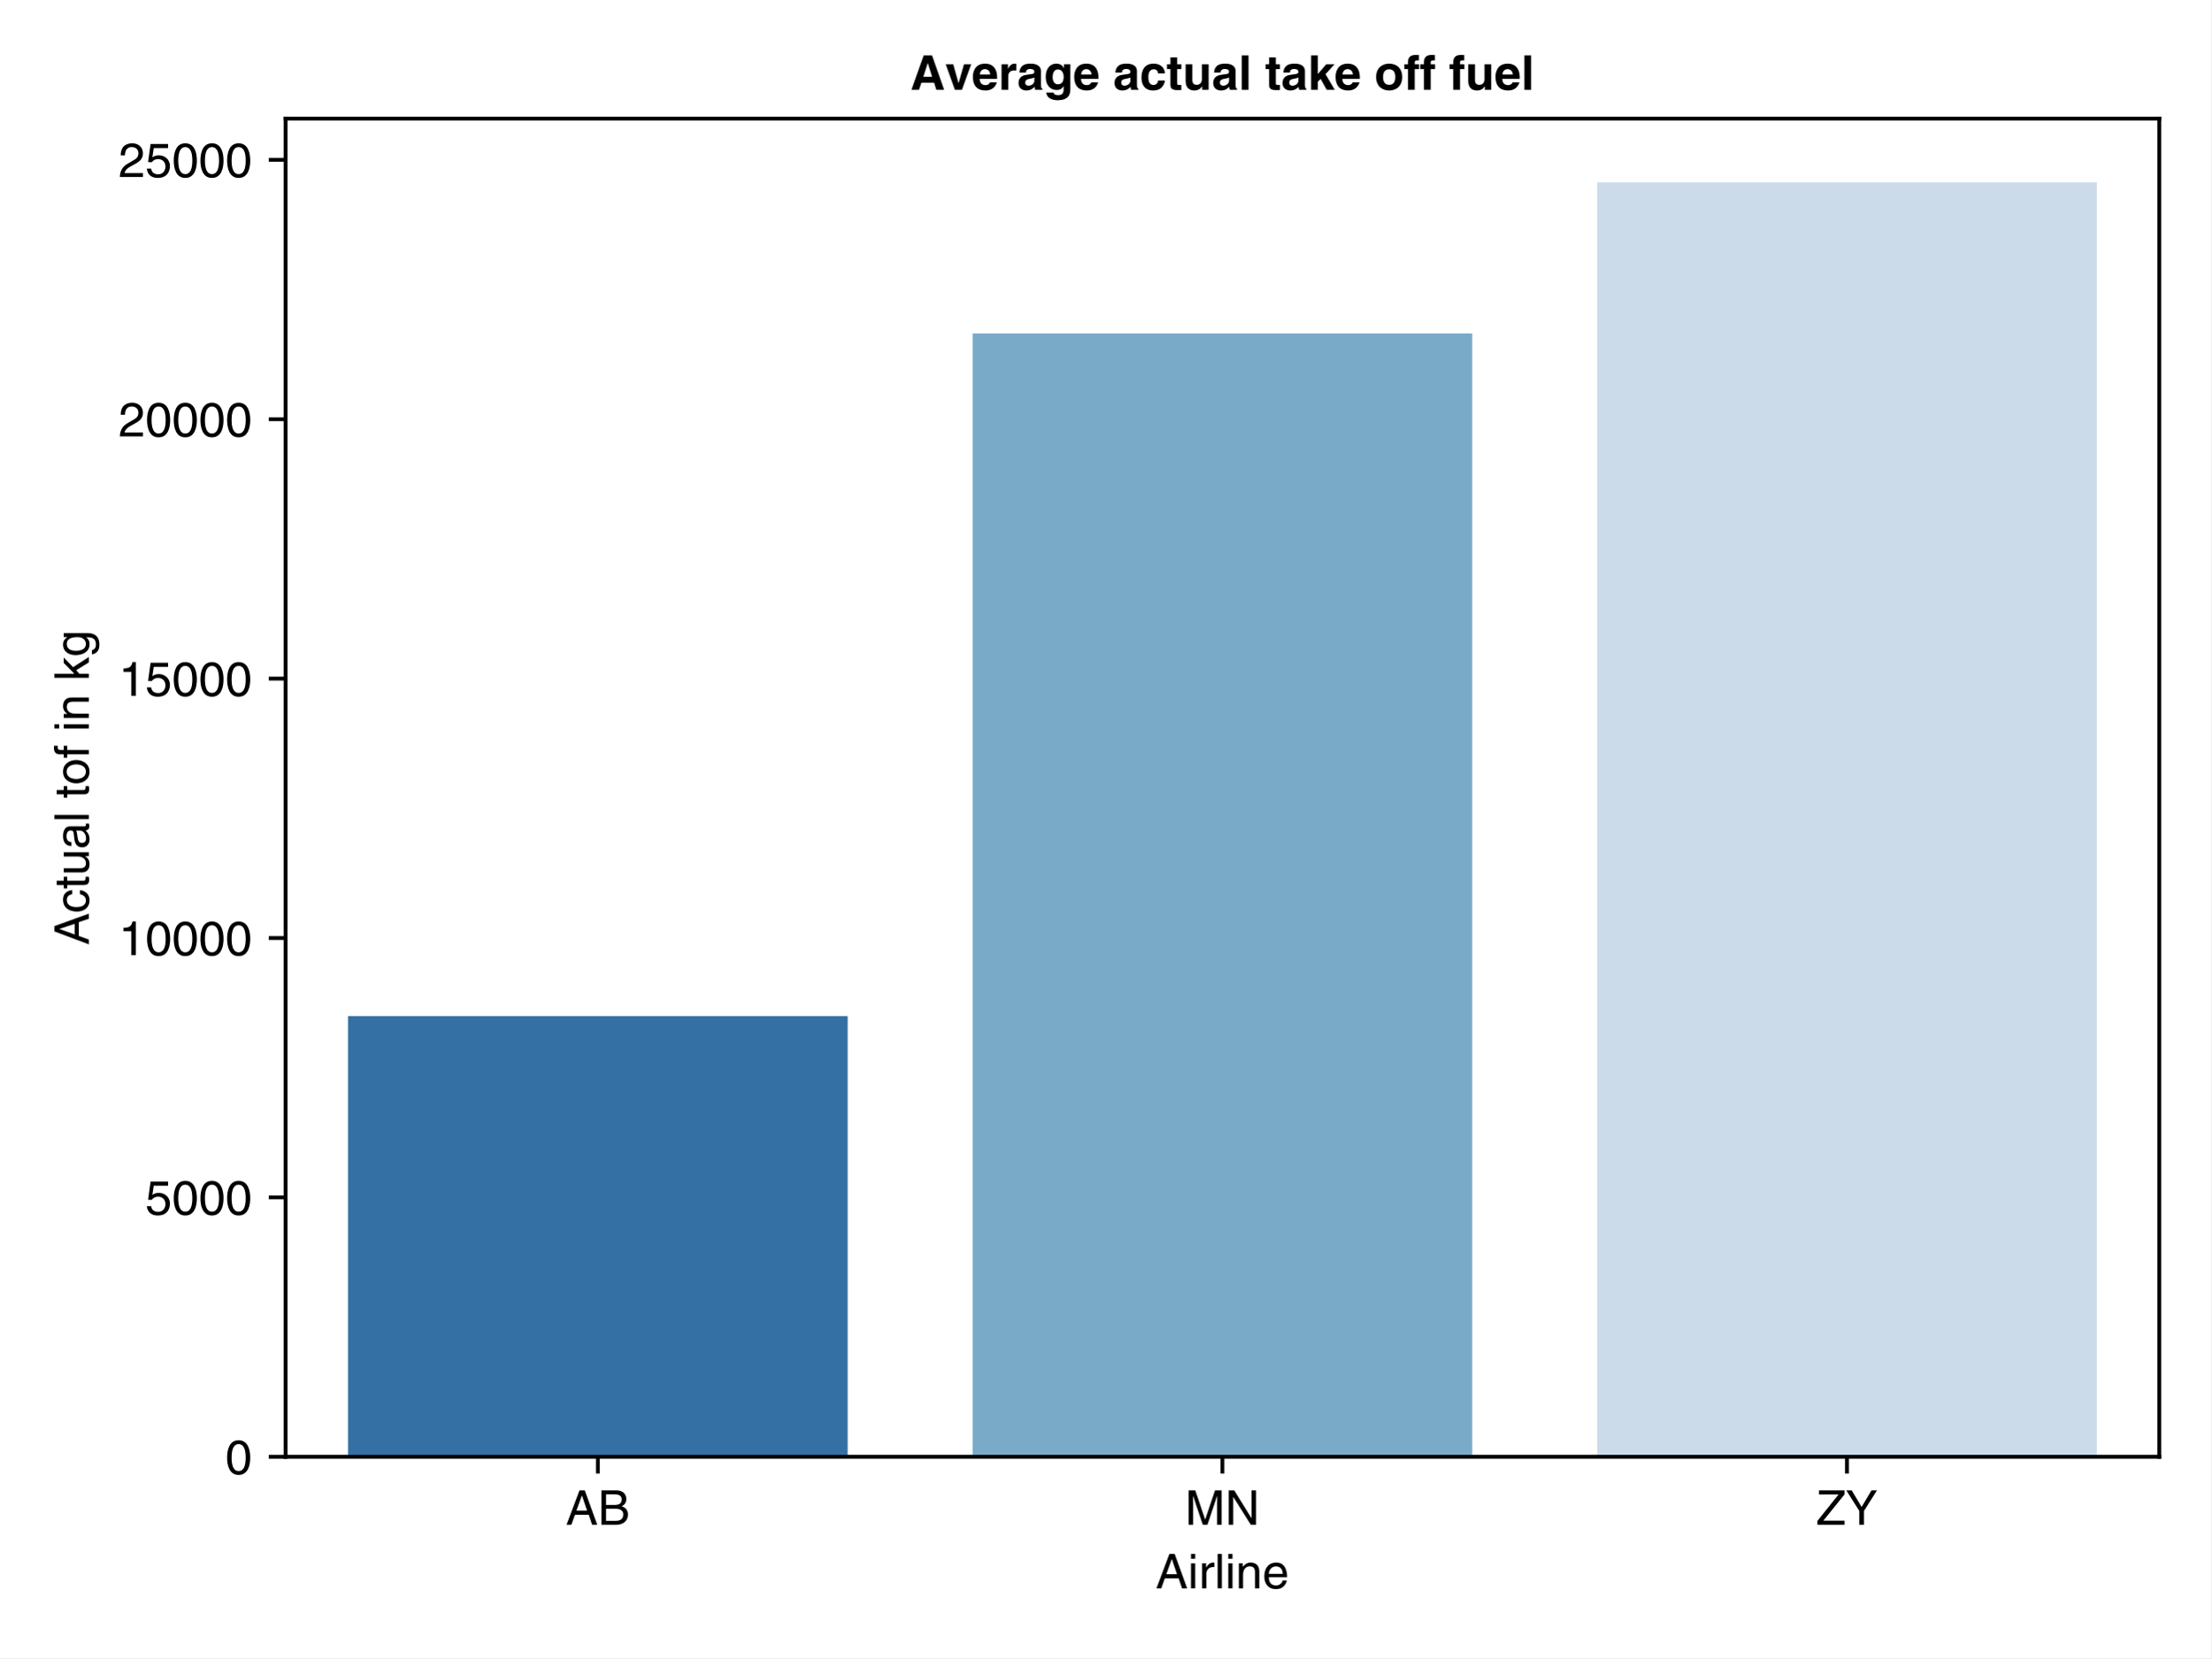
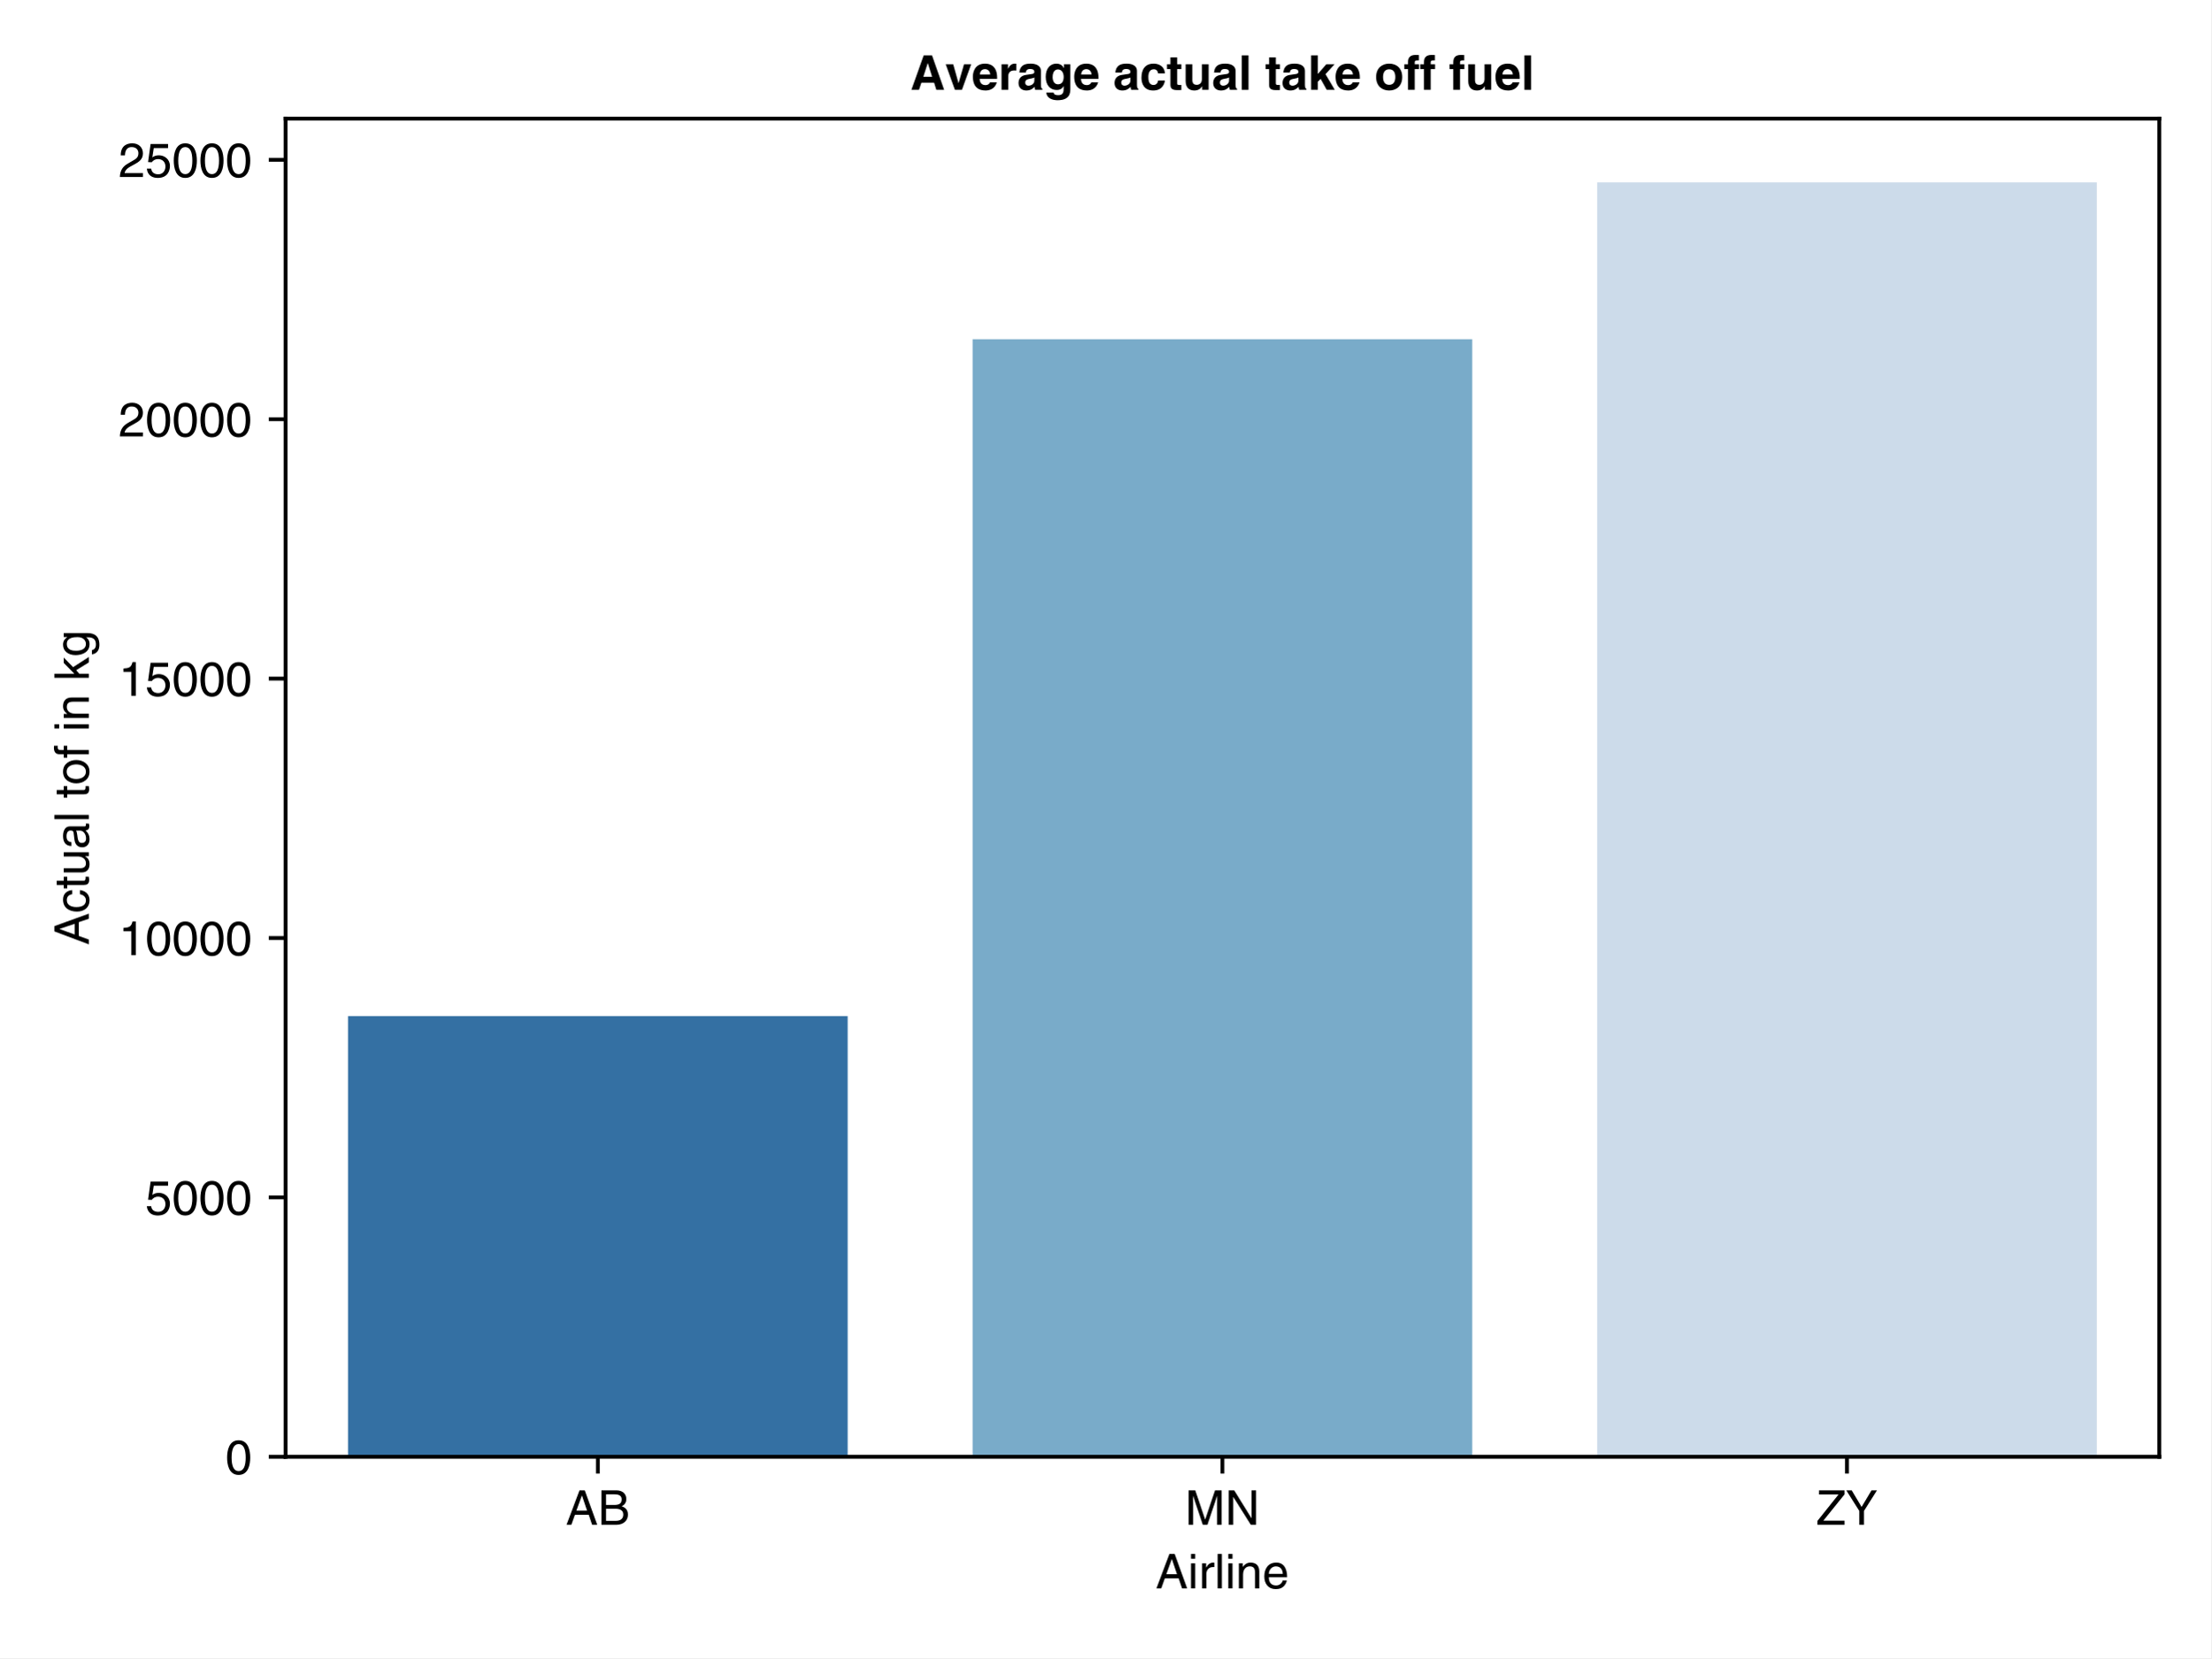
<svg xmlns="http://www.w3.org/2000/svg" xmlns:xlink="http://www.w3.org/1999/xlink" width="460.8pt" height="345.6pt" viewBox="0 0 460.8 345.6" version="1.1">
  <defs>
    <style type="text/css">*{stroke-linejoin: round; stroke-linecap: butt}</style>
  </defs>
  <g id="figure_1">
    <g id="patch_1">
      <path d="M 0 345.6  L 460.8 345.6  L 460.8 0  L 0 0  z " style="fill: #ffffff" />
    </g>
    <g id="axes_1">
      <g id="patch_2">
        <path d="M 59.51 303.64  L 450 303.64  L 450 24.72  L 59.51 24.72  z " style="fill: #ffffff" />
      </g>
      <g id="patch_3">
-         <path d="M 72.526 303.64  L 176.657 303.64  L 176.657 211.795  L 72.526 211.795  z " clip-path="url(#p80bba5abd1)" style="fill: #3470a3" />
+         <path d="M 72.526 303.64  L 176.657 303.64  L 176.657 211.795  L 72.526 211.795  z " clip-path="url(#p7223c6af2e)" style="fill: #3470a3" />
      </g>
      <g id="patch_4">
-         <path d="M 202.69 303.64  L 306.82 303.64  L 306.82 69.501  L 202.69 69.501  z " clip-path="url(#p80bba5abd1)" style="fill: #79abc9" />
+         <path d="M 202.69 303.64  L 306.82 303.64  L 306.82 70.701  L 202.69 70.701  z " clip-path="url(#p7223c6af2e)" style="fill: #79abc9" />
      </g>
      <g id="patch_5">
-         <path d="M 332.853 303.64  L 436.984 303.64  L 436.984 38.002  L 332.853 38.002  z " clip-path="url(#p80bba5abd1)" style="fill: #ccdbea" />
+         <path d="M 332.853 303.64  L 436.984 303.64  L 436.984 38.002  L 332.853 38.002  z " clip-path="url(#p7223c6af2e)" style="fill: #ccdbea" />
      </g>
      <g id="matplotlib.axis_1">
        <g id="xtick_1">
          <g id="line2d_1">
            <defs>
-               <path id="m10b622662f" d="M 0 0  L 0 3.5  " style="stroke: #000000; stroke-width: 0.8" />
+               <path id="m8683dacf7c" d="M 0 0  L 0 3.5  " style="stroke: #000000; stroke-width: 0.8" />
            </defs>
            <g>
-               <use xlink:href="#m10b622662f" x="124.592" y="303.64" style="stroke: #000000; stroke-width: 0.8" />
+               <use xlink:href="#m8683dacf7c" x="124.592" y="303.64" style="stroke: #000000; stroke-width: 0.8" />
            </g>
          </g>
          <g id="text_1">
            <g transform="translate(117.9214 317.8197) scale(0.1 -0.1)">
              <defs>
                <path id="Helvetica-41" d="M 3053 1338  L 3507 0  L 4186 0  L 2522 4595  L 1818 4595  L 90 0  L 730 0  L 1210 1338  L 3053 1338  z M 1402 1888  L 2138 3910  L 2150 3910  L 2829 1888  L 1402 1888  z " transform="scale(0.015625)" />
                <path id="Helvetica-42" d="M 1094 4064  L 2221 4064  C 2912 4064 3174 3821 3174 3392  C 3174 2829 2810 2650 2214 2650  L 1094 2650  L 1094 4064  z M 474 0  L 2451 0  C 3469 0 4013 621 4013 1357  C 4013 2144 3482 2355 3181 2477  C 3686 2714 3795 3136 3795 3437  C 3795 4064 3354 4595 2496 4595  L 474 4595  L 474 0  z M 1094 2144  L 2317 2144  C 2822 2144 3392 2016 3392 1370  C 3392 858 3066 531 2419 531  L 1094 531  L 1094 2144  z " transform="scale(0.015625)" />
              </defs>
              <use xlink:href="#Helvetica-41" />
              <use xlink:href="#Helvetica-42" x="66.7" />
            </g>
          </g>
        </g>
        <g id="xtick_2">
          <g id="line2d_2">
            <g>
-               <use xlink:href="#m10b622662f" x="254.755" y="303.64" style="stroke: #000000; stroke-width: 0.8" />
+               <use xlink:href="#m8683dacf7c" x="254.755" y="303.64" style="stroke: #000000; stroke-width: 0.8" />
            </g>
          </g>
          <g id="text_2">
            <g transform="translate(246.98 317.8197) scale(0.1 -0.1)">
              <defs>
                <path id="Helvetica-4d" d="M 4870 0  L 4870 4595  L 3987 4595  L 2682 710  L 2669 710  L 1357 4595  L 467 4595  L 467 0  L 1069 0  L 1069 2714  C 1069 2848 1056 3430 1056 3853  L 1069 3853  L 2362 0  L 2976 0  L 4269 3859  L 4282 3859  C 4282 3430 4269 2848 4269 2714  L 4269 0  L 4870 0  z " transform="scale(0.015625)" />
                <path id="Helvetica-4e" d="M 3533 883  L 3520 883  L 1222 4595  L 486 4595  L 486 0  L 1088 0  L 1088 3712  L 1101 3712  L 3437 0  L 4134 0  L 4134 4595  L 3533 4595  L 3533 883  z " transform="scale(0.015625)" />
              </defs>
              <use xlink:href="#Helvetica-4d" />
              <use xlink:href="#Helvetica-4e" x="83.3" />
            </g>
          </g>
        </g>
        <g id="xtick_3">
          <g id="line2d_3">
            <g>
-               <use xlink:href="#m10b622662f" x="384.918" y="303.64" style="stroke: #000000; stroke-width: 0.8" />
+               <use xlink:href="#m8683dacf7c" x="384.918" y="303.64" style="stroke: #000000; stroke-width: 0.8" />
            </g>
          </g>
          <g id="text_3">
            <g transform="translate(378.5285 317.8197) scale(0.1 -0.1)">
              <defs>
                <path id="Helvetica-5a" d="M 3763 550  L 934 550  L 3763 4058  L 3763 4595  L 358 4595  L 358 4045  L 2963 4045  L 147 518  L 147 0  L 3763 0  L 3763 550  z " transform="scale(0.015625)" />
                <path id="Helvetica-59" d="M 2445 1850  L 4179 4595  L 3450 4595  L 2131 2387  L 813 4595  L 90 4595  L 1824 1850  L 1824 0  L 2445 0  L 2445 1850  z " transform="scale(0.015625)" />
              </defs>
              <use xlink:href="#Helvetica-5a" />
              <use xlink:href="#Helvetica-59" x="61.1" />
            </g>
          </g>
        </g>
        <g id="text_4">
          <g transform="translate(240.8652 331.0697) scale(0.1 -0.1)">
            <defs>
              <path id="Helvetica-69" d="M 992 3347  L 429 3347  L 429 0  L 992 0  L 992 3347  z M 992 3955  L 992 4595  L 429 4595  L 429 3955  L 992 3955  z " transform="scale(0.015625)" />
              <path id="Helvetica-72" d="M 1056 1946  C 1056 2432 1389 2842 1914 2842  L 2125 2842  L 2125 3424  C 2080 3437 2048 3443 1978 3443  C 1555 3443 1261 3181 1037 2790  L 1024 2790  L 1024 3347  L 493 3347  L 493 0  L 1056 0  L 1056 1946  z " transform="scale(0.015625)" />
              <path id="Helvetica-6c" d="M 992 4595  L 429 4595  L 429 0  L 992 0  L 992 4595  z " transform="scale(0.015625)" />
              <path id="Helvetica-6e" d="M 3142 2278  C 3142 3232 2490 3443 1971 3443  C 1395 3443 1082 3053 960 2874  L 947 2874  L 947 3347  L 416 3347  L 416 0  L 979 0  L 979 1824  C 979 2733 1542 2938 1862 2938  C 2413 2938 2579 2643 2579 2061  L 2579 0  L 3142 0  L 3142 2278  z " transform="scale(0.015625)" />
              <path id="Helvetica-65" d="M 2694 1050  C 2675 800 2362 390 1830 390  C 1184 390 858 794 858 1491  L 3302 1491  C 3302 2675 2829 3443 1862 3443  C 755 3443 256 2618 256 1581  C 256 614 813 -96 1754 -96  C 2291 -96 2509 32 2662 134  C 3085 416 3238 890 3258 1050  L 2694 1050  z M 858 1939  C 858 2458 1267 2938 1786 2938  C 2470 2938 2688 2458 2720 1939  L 858 1939  z " transform="scale(0.015625)" />
            </defs>
            <use xlink:href="#Helvetica-41" />
            <use xlink:href="#Helvetica-69" x="66.7" />
            <use xlink:href="#Helvetica-72" x="88.9" />
            <use xlink:href="#Helvetica-6c" x="122.2" />
            <use xlink:href="#Helvetica-69" x="144.4" />
            <use xlink:href="#Helvetica-6e" x="166.6" />
            <use xlink:href="#Helvetica-65" x="222.2" />
          </g>
        </g>
      </g>
      <g id="matplotlib.axis_2">
        <g id="ytick_1">
          <g id="line2d_4">
            <defs>
-               <path id="m8d94bef841" d="M 0 0  L -3.5 0  " style="stroke: #000000; stroke-width: 0.8" />
+               <path id="m33c26ecc20" d="M 0 0  L -3.5 0  " style="stroke: #000000; stroke-width: 0.8" />
            </defs>
            <g>
-               <use xlink:href="#m8d94bef841" x="59.51" y="303.64" style="stroke: #000000; stroke-width: 0.8" />
+               <use xlink:href="#m33c26ecc20" x="59.51" y="303.64" style="stroke: #000000; stroke-width: 0.8" />
            </g>
          </g>
          <g id="text_5">
            <g transform="translate(46.95063 307.2298) scale(0.1 -0.1)">
              <defs>
                <path id="Helvetica-30" d="M 2720 2189  C 2720 1062 2426 384 1779 384  C 1133 384 838 1062 838 2189  C 838 3315 1133 3994 1779 3994  C 2426 3994 2720 3315 2720 2189  z M 3322 2189  C 3322 3123 3072 4499 1779 4499  C 486 4499 237 3123 237 2189  C 237 1254 486 -122 1779 -122  C 3072 -122 3322 1254 3322 2189  z " transform="scale(0.015625)" />
              </defs>
              <use xlink:href="#Helvetica-30" />
            </g>
          </g>
        </g>
        <g id="ytick_2">
          <g id="line2d_5">
            <g>
-               <use xlink:href="#m8d94bef841" x="59.51" y="249.572" style="stroke: #000000; stroke-width: 0.8" />
+               <use xlink:href="#m33c26ecc20" x="59.51" y="249.572" style="stroke: #000000; stroke-width: 0.8" />
            </g>
          </g>
          <g id="text_6">
            <g transform="translate(30.2725 253.1622) scale(0.1 -0.1)">
              <defs>
                <path id="Helvetica-35" d="M 1133 3853  L 3040 3853  L 3040 4403  L 710 4403  L 371 1990  L 858 1965  C 1069 2240 1363 2394 1690 2394  C 2246 2394 2688 2042 2688 1395  C 2688 832 2323 365 1741 365  C 1235 365 845 595 787 1120  L 205 1120  C 314 115 1069 -122 1658 -122  C 3066 -122 3290 960 3290 1459  C 3290 2387 2541 2899 1811 2899  C 1408 2899 1133 2765 941 2618  L 1133 3853  z " transform="scale(0.015625)" />
              </defs>
              <use xlink:href="#Helvetica-35" />
              <use xlink:href="#Helvetica-30" x="55.6" />
              <use xlink:href="#Helvetica-30" x="111.2" />
              <use xlink:href="#Helvetica-30" x="166.8" />
            </g>
          </g>
        </g>
        <g id="ytick_3">
          <g id="line2d_6">
            <g>
-               <use xlink:href="#m8d94bef841" x="59.51" y="195.505" style="stroke: #000000; stroke-width: 0.8" />
+               <use xlink:href="#m33c26ecc20" x="59.51" y="195.505" style="stroke: #000000; stroke-width: 0.8" />
            </g>
          </g>
          <g id="text_7">
            <g transform="translate(24.71313 199.0945) scale(0.1 -0.1)">
              <defs>
                <path id="Helvetica-31" d="M 2298 4499  L 1856 4499  C 1677 3763 1376 3693 646 3642  L 646 3194  L 1696 3194  L 1696 0  L 2298 0  L 2298 4499  z " transform="scale(0.015625)" />
              </defs>
              <use xlink:href="#Helvetica-31" />
              <use xlink:href="#Helvetica-30" x="55.6" />
              <use xlink:href="#Helvetica-30" x="111.2" />
              <use xlink:href="#Helvetica-30" x="166.8" />
              <use xlink:href="#Helvetica-30" x="222.4" />
            </g>
          </g>
        </g>
        <g id="ytick_4">
          <g id="line2d_7">
            <g>
-               <use xlink:href="#m8d94bef841" x="59.51" y="141.437" style="stroke: #000000; stroke-width: 0.8" />
+               <use xlink:href="#m33c26ecc20" x="59.51" y="141.437" style="stroke: #000000; stroke-width: 0.8" />
            </g>
          </g>
          <g id="text_8">
            <g transform="translate(24.71313 145.0268) scale(0.1 -0.1)">
              <use xlink:href="#Helvetica-31" />
              <use xlink:href="#Helvetica-35" x="55.6" />
              <use xlink:href="#Helvetica-30" x="111.2" />
              <use xlink:href="#Helvetica-30" x="166.8" />
              <use xlink:href="#Helvetica-30" x="222.4" />
            </g>
          </g>
        </g>
        <g id="ytick_5">
          <g id="line2d_8">
            <g>
-               <use xlink:href="#m8d94bef841" x="59.51" y="87.369" style="stroke: #000000; stroke-width: 0.8" />
+               <use xlink:href="#m33c26ecc20" x="59.51" y="87.369" style="stroke: #000000; stroke-width: 0.8" />
            </g>
          </g>
          <g id="text_9">
            <g transform="translate(24.71313 90.95914) scale(0.1 -0.1)">
              <defs>
                <path id="Helvetica-32" d="M 845 2886  C 864 3200 902 3994 1754 3994  C 2413 3994 2643 3539 2643 3181  C 2643 2592 2298 2406 1818 2131  L 1222 1786  C 621 1434 198 934 166 0  L 3245 0  L 3245 531  L 800 531  C 826 704 960 1056 1574 1395  L 2042 1651  C 2714 2010 3245 2349 3245 3155  C 3245 3994 2618 4499 1837 4499  C 1350 4499 282 4352 282 2886  L 845 2886  z " transform="scale(0.015625)" />
              </defs>
              <use xlink:href="#Helvetica-32" />
              <use xlink:href="#Helvetica-30" x="55.6" />
              <use xlink:href="#Helvetica-30" x="111.2" />
              <use xlink:href="#Helvetica-30" x="166.8" />
              <use xlink:href="#Helvetica-30" x="222.4" />
            </g>
          </g>
        </g>
        <g id="ytick_6">
          <g id="line2d_9">
            <g>
-               <use xlink:href="#m8d94bef841" x="59.51" y="33.302" style="stroke: #000000; stroke-width: 0.8" />
+               <use xlink:href="#m33c26ecc20" x="59.51" y="33.302" style="stroke: #000000; stroke-width: 0.8" />
            </g>
          </g>
          <g id="text_10">
            <g transform="translate(24.71313 36.89146) scale(0.1 -0.1)">
              <use xlink:href="#Helvetica-32" />
              <use xlink:href="#Helvetica-35" x="55.6" />
              <use xlink:href="#Helvetica-30" x="111.2" />
              <use xlink:href="#Helvetica-30" x="166.8" />
              <use xlink:href="#Helvetica-30" x="222.4" />
            </g>
          </g>
        </g>
        <g id="text_11">
          <g transform="translate(18.51312 196.973) rotate(-90) scale(0.1 -0.1)">
            <defs>
              <path id="Helvetica-63" d="M 3053 2221  C 3008 2803 2675 3443 1798 3443  C 691 3443 192 2618 192 1581  C 192 614 749 -96 1690 -96  C 2669 -96 2995 653 3053 1184  L 2509 1184  C 2413 672 2086 390 1709 390  C 934 390 794 1101 794 1677  C 794 2272 1018 2938 1715 2938  C 2189 2938 2438 2669 2509 2221  L 3053 2221  z " transform="scale(0.015625)" />
              <path id="Helvetica-74" d="M 1645 2880  L 1645 3347  L 1107 3347  L 1107 4282  L 544 4282  L 544 3347  L 90 3347  L 90 2880  L 544 2880  L 544 672  C 544 269 666 -45 1222 -45  C 1280 -45 1440 -19 1645 0  L 1645 442  L 1446 442  C 1331 442 1107 442 1107 704  L 1107 2880  L 1645 2880  z " transform="scale(0.015625)" />
              <path id="Helvetica-75" d="M 3130 0  L 3130 3347  L 2566 3347  L 2566 1504  C 2566 1018 2355 390 1645 390  C 1280 390 998 576 998 1126  L 998 3347  L 435 3347  L 435 941  C 435 141 1030 -96 1523 -96  C 2061 -96 2349 109 2586 499  L 2598 486  L 2598 0  L 3130 0  z " transform="scale(0.015625)" />
              <path id="Helvetica-61" d="M 915 2330  C 954 2586 1043 2976 1683 2976  C 2214 2976 2470 2784 2470 2432  C 2470 2099 2310 2048 2176 2035  L 1248 1920  C 314 1805 230 1152 230 870  C 230 294 666 -96 1280 -96  C 1933 -96 2272 211 2490 448  C 2509 192 2586 -64 3085 -64  C 3213 -64 3296 -26 3392 0  L 3392 410  C 3328 397 3258 384 3206 384  C 3091 384 3021 442 3021 582  L 3021 2509  C 3021 3366 2048 3443 1779 3443  C 954 3443 422 3130 397 2330  L 915 2330  z M 2458 1158  C 2458 710 1946 371 1421 371  C 998 371 813 589 813 954  C 813 1376 1254 1459 1530 1498  C 2227 1587 2368 1638 2458 1709  L 2458 1158  z " transform="scale(0.015625)" />
              <path id="Helvetica-20" transform="scale(0.015625)" />
              <path id="Helvetica-6f" d="M 224 1677  C 224 813 710 -90 1779 -90  C 2848 -90 3334 813 3334 1677  C 3334 2541 2848 3443 1779 3443  C 710 3443 224 2541 224 1677  z M 806 1677  C 806 2125 973 2957 1779 2957  C 2586 2957 2752 2125 2752 1677  C 2752 1229 2586 397 1779 397  C 973 397 806 1229 806 1677  z " transform="scale(0.015625)" />
              <path id="Helvetica-66" d="M 1677 2880  L 1677 3347  L 1114 3347  L 1114 3763  C 1114 4032 1203 4154 1446 4154  C 1517 4154 1606 4147 1677 4141  L 1677 4646  C 1587 4653 1504 4659 1421 4659  C 870 4659 550 4429 550 3923  L 550 3347  L 90 3347  L 90 2880  L 550 2880  L 550 0  L 1114 0  L 1114 2880  L 1677 2880  z " transform="scale(0.015625)" />
              <path id="Helvetica-6b" d="M 1850 2099  L 3130 3347  L 2413 3347  L 973 1933  L 973 4595  L 429 4595  L 429 0  L 973 0  L 973 1267  L 1440 1690  L 2483 0  L 3206 0  L 1850 2099  z " transform="scale(0.015625)" />
              <path id="Helvetica-67" d="M 838 1683  C 838 2112 883 2938 1754 2938  C 2566 2938 2656 2061 2656 1517  C 2656 627 2099 390 1741 390  C 1126 390 838 947 838 1683  z M 3194 3347  L 2662 3347  L 2662 2874  L 2650 2874  C 2515 3066 2259 3443 1651 3443  C 762 3443 256 2714 256 1773  C 256 973 589 -96 1728 -96  C 2176 -96 2470 115 2618 352  L 2618 378  L 2630 378  L 2630 237  C 2630 -160 2650 -941 1677 -941  C 1542 -941 1024 -941 922 -410  L 358 -410  C 467 -1299 1242 -1408 1638 -1408  C 3187 -1408 3194 -205 3194 275  L 3194 3347  z " transform="scale(0.015625)" />
            </defs>
            <use xlink:href="#Helvetica-41" />
            <use xlink:href="#Helvetica-63" x="66.7" />
            <use xlink:href="#Helvetica-74" x="116.7" />
            <use xlink:href="#Helvetica-75" x="144.5" />
            <use xlink:href="#Helvetica-61" x="200.1" />
            <use xlink:href="#Helvetica-6c" x="255.7" />
            <use xlink:href="#Helvetica-20" x="277.9" />
            <use xlink:href="#Helvetica-74" x="305.7" />
            <use xlink:href="#Helvetica-6f" x="333.5" />
            <use xlink:href="#Helvetica-66" x="389.1" />
            <use xlink:href="#Helvetica-20" x="416.9" />
            <use xlink:href="#Helvetica-69" x="444.7" />
            <use xlink:href="#Helvetica-6e" x="466.9" />
            <use xlink:href="#Helvetica-20" x="522.5" />
            <use xlink:href="#Helvetica-6b" x="550.3" />
            <use xlink:href="#Helvetica-67" x="600.3" />
          </g>
        </g>
      </g>
      <g id="patch_6">
        <path d="M 59.51 303.64  L 59.51 24.72  " style="fill: none; stroke: #000000; stroke-width: 0.8; stroke-linejoin: miter; stroke-linecap: square" />
      </g>
      <g id="patch_7">
        <path d="M 450 303.64  L 450 24.72  " style="fill: none; stroke: #000000; stroke-width: 0.8; stroke-linejoin: miter; stroke-linecap: square" />
      </g>
      <g id="patch_8">
        <path d="M 59.51 303.64  L 450 303.64  " style="fill: none; stroke: #000000; stroke-width: 0.8; stroke-linejoin: miter; stroke-linecap: square" />
      </g>
      <g id="patch_9">
        <path d="M 59.51 24.72  L 450 24.72  " style="fill: none; stroke: #000000; stroke-width: 0.8; stroke-linejoin: miter; stroke-linecap: square" />
      </g>
      <g id="text_12">
        <g transform="translate(189.7409 18.72) scale(0.1 -0.1)">
          <defs>
            <path id="HelveticaCE-Bold-41" d="M 1459 947  L 3155 947  L 3450 0  L 4493 0  L 2874 4595  L 1766 4595  L 128 0  L 1139 0  L 1459 947  z M 2304 3558  L 2317 3558  L 2886 1741  L 1715 1741  L 2304 3558  z " transform="scale(0.015625)" />
            <path id="HelveticaCE-Bold-76" d="M 3475 3405  L 2522 3405  L 1798 896  L 1786 896  L 1082 3405  L 83 3405  L 1306 0  L 2246 0  L 3475 3405  z " transform="scale(0.015625)" />
            <path id="HelveticaCE-Bold-65" d="M 2419 998  C 2349 755 2093 627 1843 627  C 1120 627 1069 1203 1043 1459  L 3379 1459  L 3379 1619  C 3379 3174 2451 3494 1779 3494  C 288 3494 147 2182 147 1773  C 147 371 883 -90 1843 -90  C 2426 -90 3104 179 3341 998  L 2419 998  z M 1069 2042  C 1120 2490 1344 2758 1766 2758  C 2054 2758 2406 2592 2458 2042  L 1069 2042  z " transform="scale(0.015625)" />
            <path id="HelveticaCE-Bold-72" d="M 410 0  L 1306 0  L 1306 1773  C 1306 2150 1434 2586 2131 2586  C 2214 2586 2310 2586 2387 2573  L 2387 3482  C 2330 3488 2272 3494 2214 3494  C 1670 3494 1466 3162 1280 2816  L 1267 2816  L 1267 3405  L 410 3405  L 410 0  z " transform="scale(0.015625)" />
            <path id="HelveticaCE-Bold-61" d="M 3174 2509  C 3174 3347 2298 3494 1818 3494  C 1120 3494 397 3347 294 2304  L 1158 2304  C 1184 2502 1261 2778 1709 2778  C 1939 2778 2298 2758 2298 2381  C 2298 2189 2125 2131 1984 2112  L 1178 1990  C 608 1907 186 1568 186 902  C 186 198 710 -90 1222 -90  C 1830 -90 2118 192 2323 403  C 2342 211 2355 160 2406 0  L 3373 0  L 3373 134  C 3264 173 3174 262 3174 666  L 3174 2509  z M 2298 1222  C 2298 806 1894 550 1498 550  C 1325 550 1082 646 1082 960  C 1082 1331 1357 1414 1690 1472  C 2061 1530 2208 1587 2298 1658  L 2298 1222  z " transform="scale(0.015625)" />
            <path id="HelveticaCE-Bold-67" d="M 2682 3405  L 2682 2899  L 2669 2899  C 2560 3123 2304 3494 1670 3494  C 922 3494 256 2918 256 1741  C 256 550 902 -19 1722 -19  C 2259 -19 2483 230 2630 493  L 2643 480  L 2643 70  C 2643 -480 2413 -710 1933 -710  C 1414 -710 1344 -538 1306 -365  L 333 -365  C 371 -1088 1114 -1389 1818 -1389  C 3494 -1389 3539 -410 3539 179  L 3539 3405  L 2682 3405  z M 1178 1683  C 1178 2477 1549 2720 1882 2720  C 2381 2720 2650 2272 2650 1722  C 2650 1254 2496 736 1888 736  C 1357 736 1178 1248 1178 1683  z " transform="scale(0.015625)" />
            <path id="HelveticaCE-Bold-20" transform="scale(0.015625)" />
            <path id="HelveticaCE-Bold-63" d="M 2438 1242  C 2438 1082 2285 646 1830 646  C 1152 646 1139 1382 1139 1754  C 1139 2176 1286 2739 1850 2739  C 2266 2765 2406 2413 2445 2189  L 3354 2189  C 3270 3251 2387 3494 1850 3494  C 698 3494 218 2707 218 1606  C 218 890 512 -90 1792 -90  C 3040 -90 3315 890 3347 1242  L 2438 1242  z " transform="scale(0.015625)" />
            <path id="HelveticaCE-Bold-74" d="M 1421 4326  L 525 4326  L 525 3405  L 64 3405  L 64 2765  L 525 2765  L 525 698  C 525 256 666 -38 1440 -38  L 1555 -38  C 1696 -38 1837 -32 1978 -26  L 1978 653  C 1914 646 1850 640 1792 640  C 1427 640 1421 717 1421 915  L 1421 2765  L 1978 2765  L 1978 3405  L 1421 3405  L 1421 4326  z " transform="scale(0.015625)" />
            <path id="HelveticaCE-Bold-75" d="M 3488 3405  L 2592 3405  L 2592 1440  C 2592 832 2195 666 1901 666  C 1626 666 1318 768 1318 1293  L 1318 3405  L 422 3405  L 422 1165  C 422 294 909 -90 1581 -90  C 2054 -90 2413 115 2618 480  L 2630 480  L 2630 0  L 3488 0  L 3488 3405  z " transform="scale(0.015625)" />
            <path id="HelveticaCE-Bold-6c" d="M 1338 4595  L 442 4595  L 442 0  L 1338 0  L 1338 4595  z " transform="scale(0.015625)" />
            <path id="HelveticaCE-Bold-6b" d="M 1338 1075  L 1709 1459  L 2522 0  L 3597 0  L 2362 2086  L 3565 3405  L 2464 3405  L 1338 2112  L 1338 4595  L 442 4595  L 442 0  L 1338 0  L 1338 1075  z " transform="scale(0.015625)" />
            <path id="HelveticaCE-Bold-6f" d="M 3699 1702  C 3699 2931 2874 3494 1958 3494  C 1043 3494 218 2931 218 1702  C 218 474 1043 -90 1958 -90  C 2874 -90 3699 474 3699 1702  z M 2778 1702  C 2778 1267 2650 666 1958 666  C 1267 666 1139 1267 1139 1702  C 1139 2138 1267 2739 1958 2739  C 2650 2739 2778 2138 2778 1702  z " transform="scale(0.015625)" />
            <path id="HelveticaCE-Bold-66" d="M 1453 2765  L 2035 2765  L 2035 3405  L 1453 3405  L 1453 3539  C 1453 3821 1459 3917 1766 3917  L 2016 3917  L 2016 4640  C 1939 4646 1818 4653 1555 4653  C 941 4653 557 4384 557 3680  L 557 3405  L 64 3405  L 64 2765  L 557 2765  L 557 0  L 1453 0  L 1453 2765  z " transform="scale(0.015625)" />
          </defs>
          <use xlink:href="#HelveticaCE-Bold-41" />
          <use xlink:href="#HelveticaCE-Bold-76" x="72.2" />
          <use xlink:href="#HelveticaCE-Bold-65" x="127.8" />
          <use xlink:href="#HelveticaCE-Bold-72" x="183.4" />
          <use xlink:href="#HelveticaCE-Bold-61" x="222.3" />
          <use xlink:href="#HelveticaCE-Bold-67" x="277.9" />
          <use xlink:href="#HelveticaCE-Bold-65" x="339" />
          <use xlink:href="#HelveticaCE-Bold-20" x="394.6" />
          <use xlink:href="#HelveticaCE-Bold-61" x="422.4" />
          <use xlink:href="#HelveticaCE-Bold-63" x="478" />
          <use xlink:href="#HelveticaCE-Bold-74" x="533.6" />
          <use xlink:href="#HelveticaCE-Bold-75" x="566.9" />
          <use xlink:href="#HelveticaCE-Bold-61" x="628" />
          <use xlink:href="#HelveticaCE-Bold-6c" x="683.6" />
          <use xlink:href="#HelveticaCE-Bold-20" x="711.4" />
          <use xlink:href="#HelveticaCE-Bold-74" x="739.2" />
          <use xlink:href="#HelveticaCE-Bold-61" x="772.5" />
          <use xlink:href="#HelveticaCE-Bold-6b" x="828.1" />
          <use xlink:href="#HelveticaCE-Bold-65" x="883.7" />
          <use xlink:href="#HelveticaCE-Bold-20" x="939.3" />
          <use xlink:href="#HelveticaCE-Bold-6f" x="967.1" />
          <use xlink:href="#HelveticaCE-Bold-66" x="1028.2" />
          <use xlink:href="#HelveticaCE-Bold-66" x="1061.5" />
          <use xlink:href="#HelveticaCE-Bold-20" x="1094.8" />
          <use xlink:href="#HelveticaCE-Bold-66" x="1122.6" />
          <use xlink:href="#HelveticaCE-Bold-75" x="1155.9" />
          <use xlink:href="#HelveticaCE-Bold-65" x="1217" />
          <use xlink:href="#HelveticaCE-Bold-6c" x="1272.6" />
        </g>
      </g>
    </g>
  </g>
  <defs>
-     <clipPath id="p80bba5abd1">
+     <clipPath id="p7223c6af2e">
      <rect x="59.51" y="24.72" width="390.49" height="278.92" />
    </clipPath>
  </defs>
</svg>
